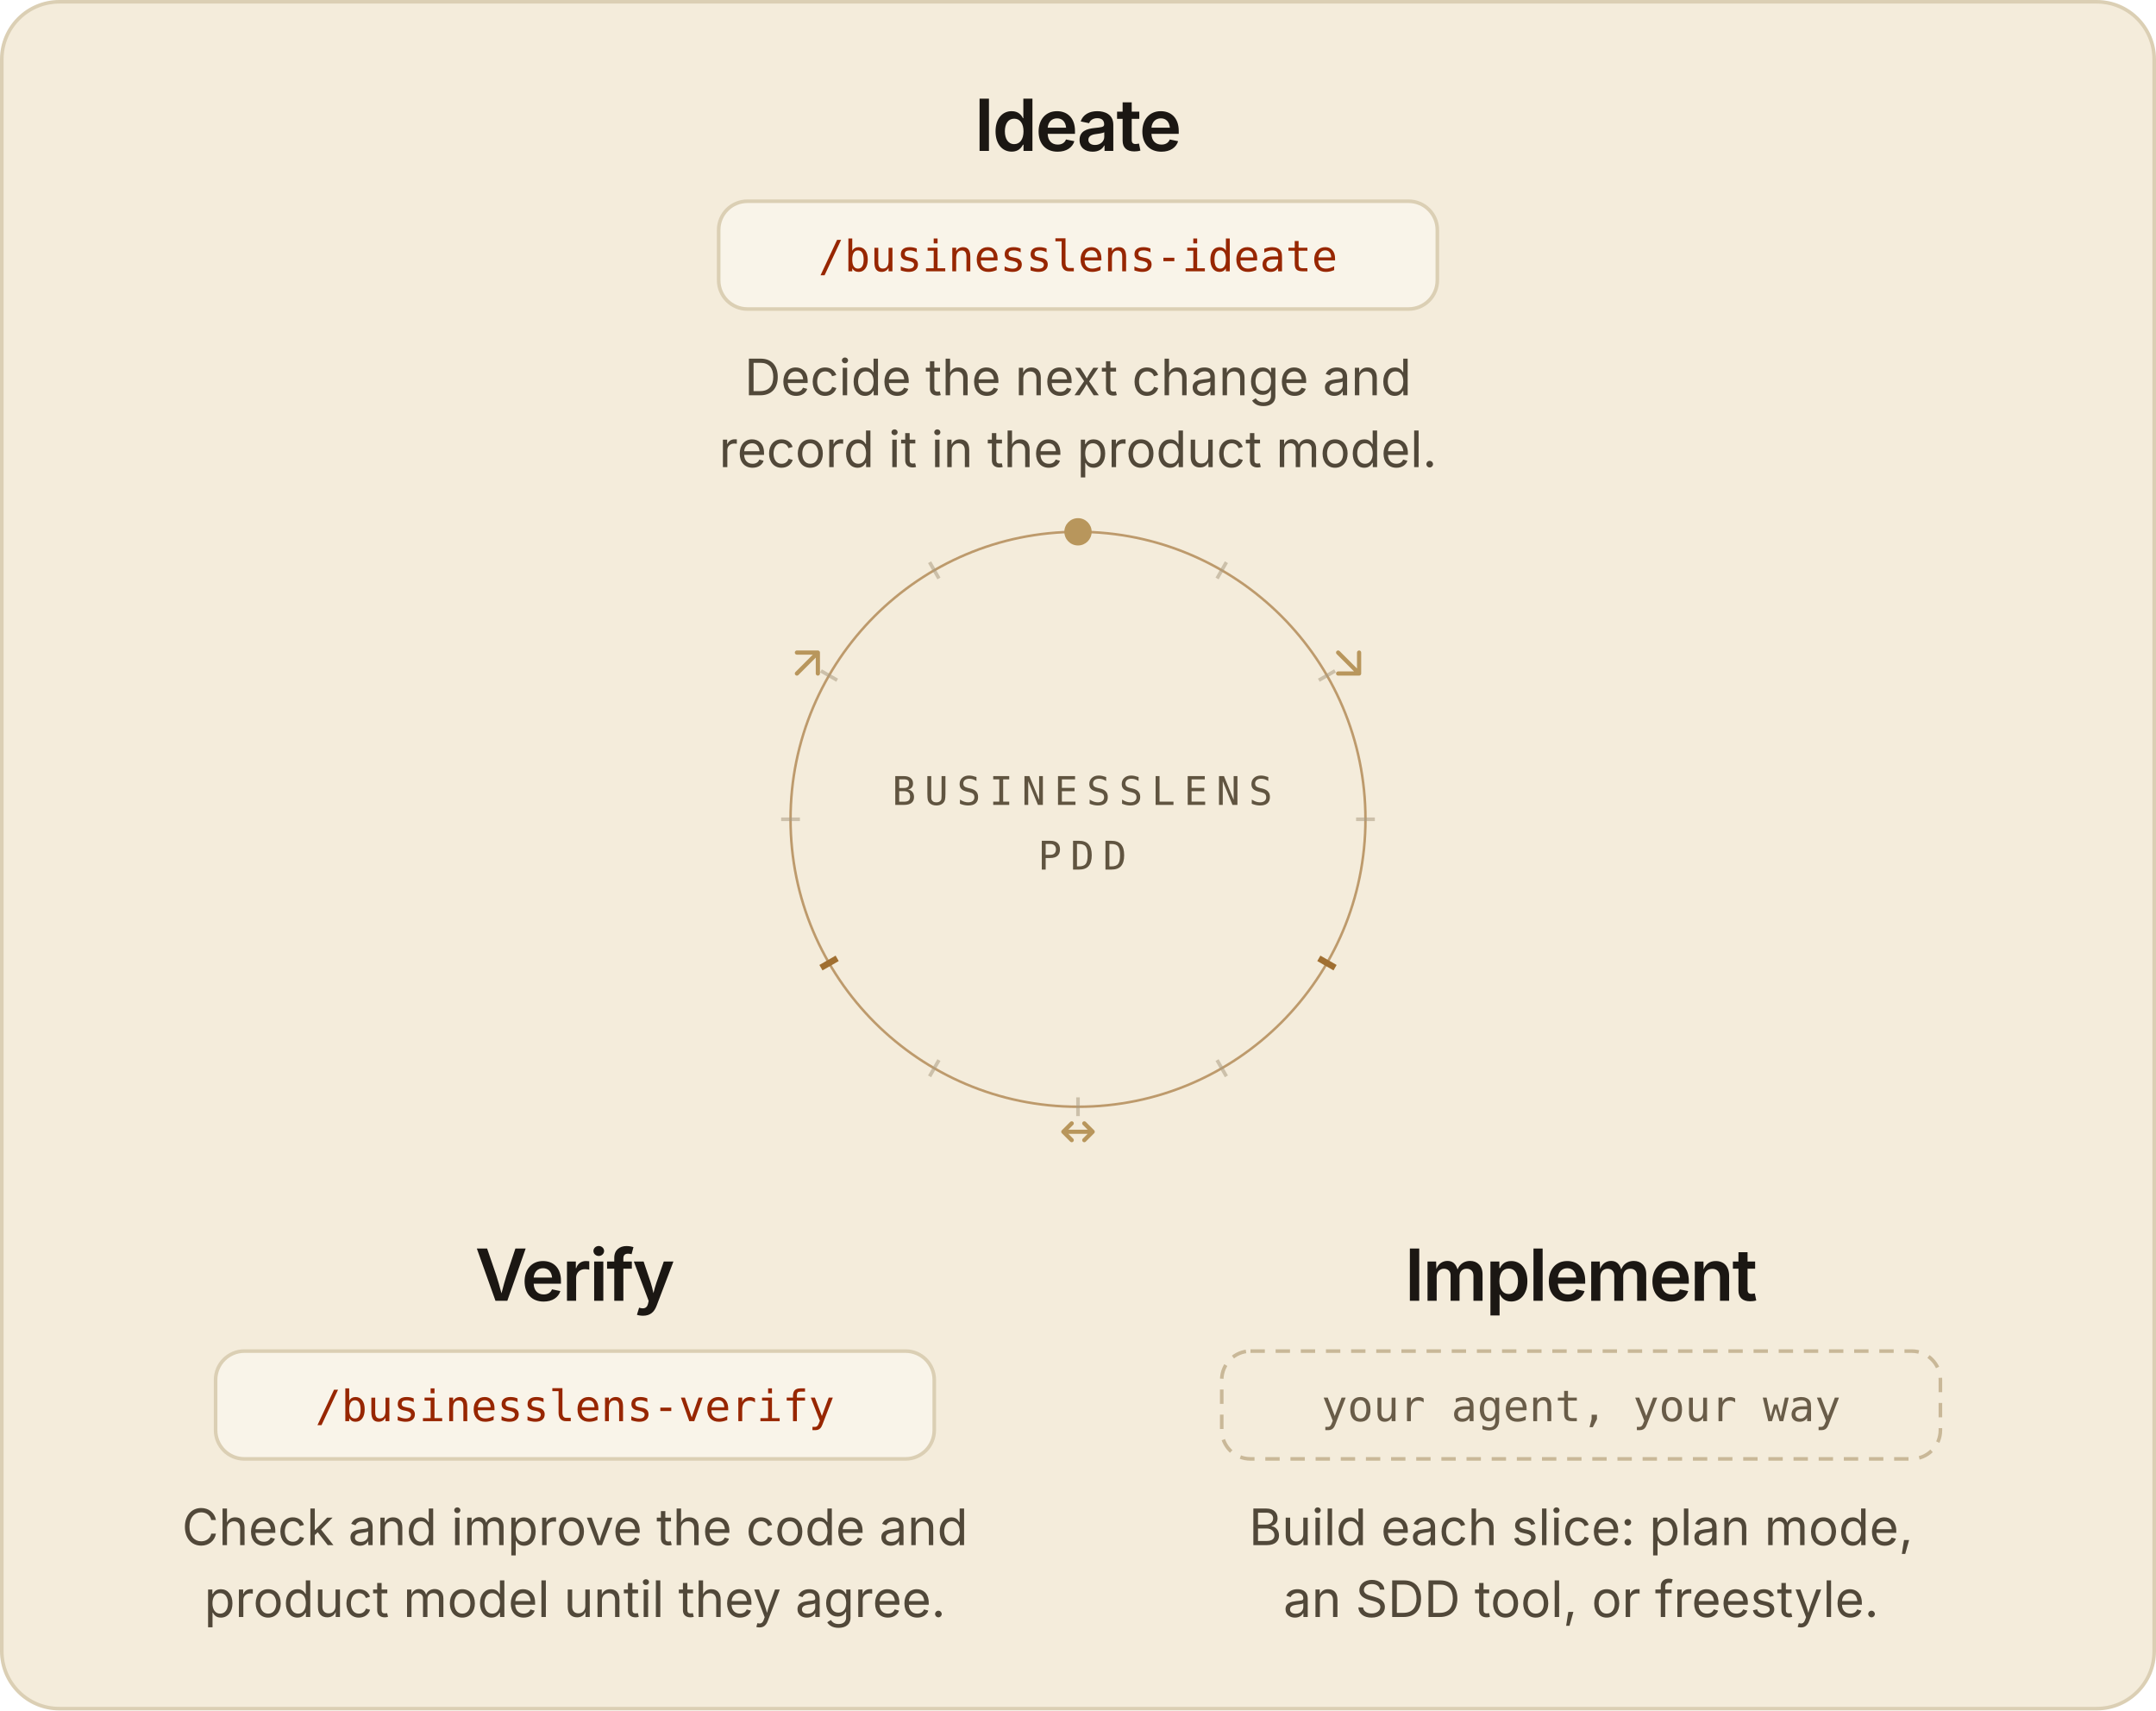
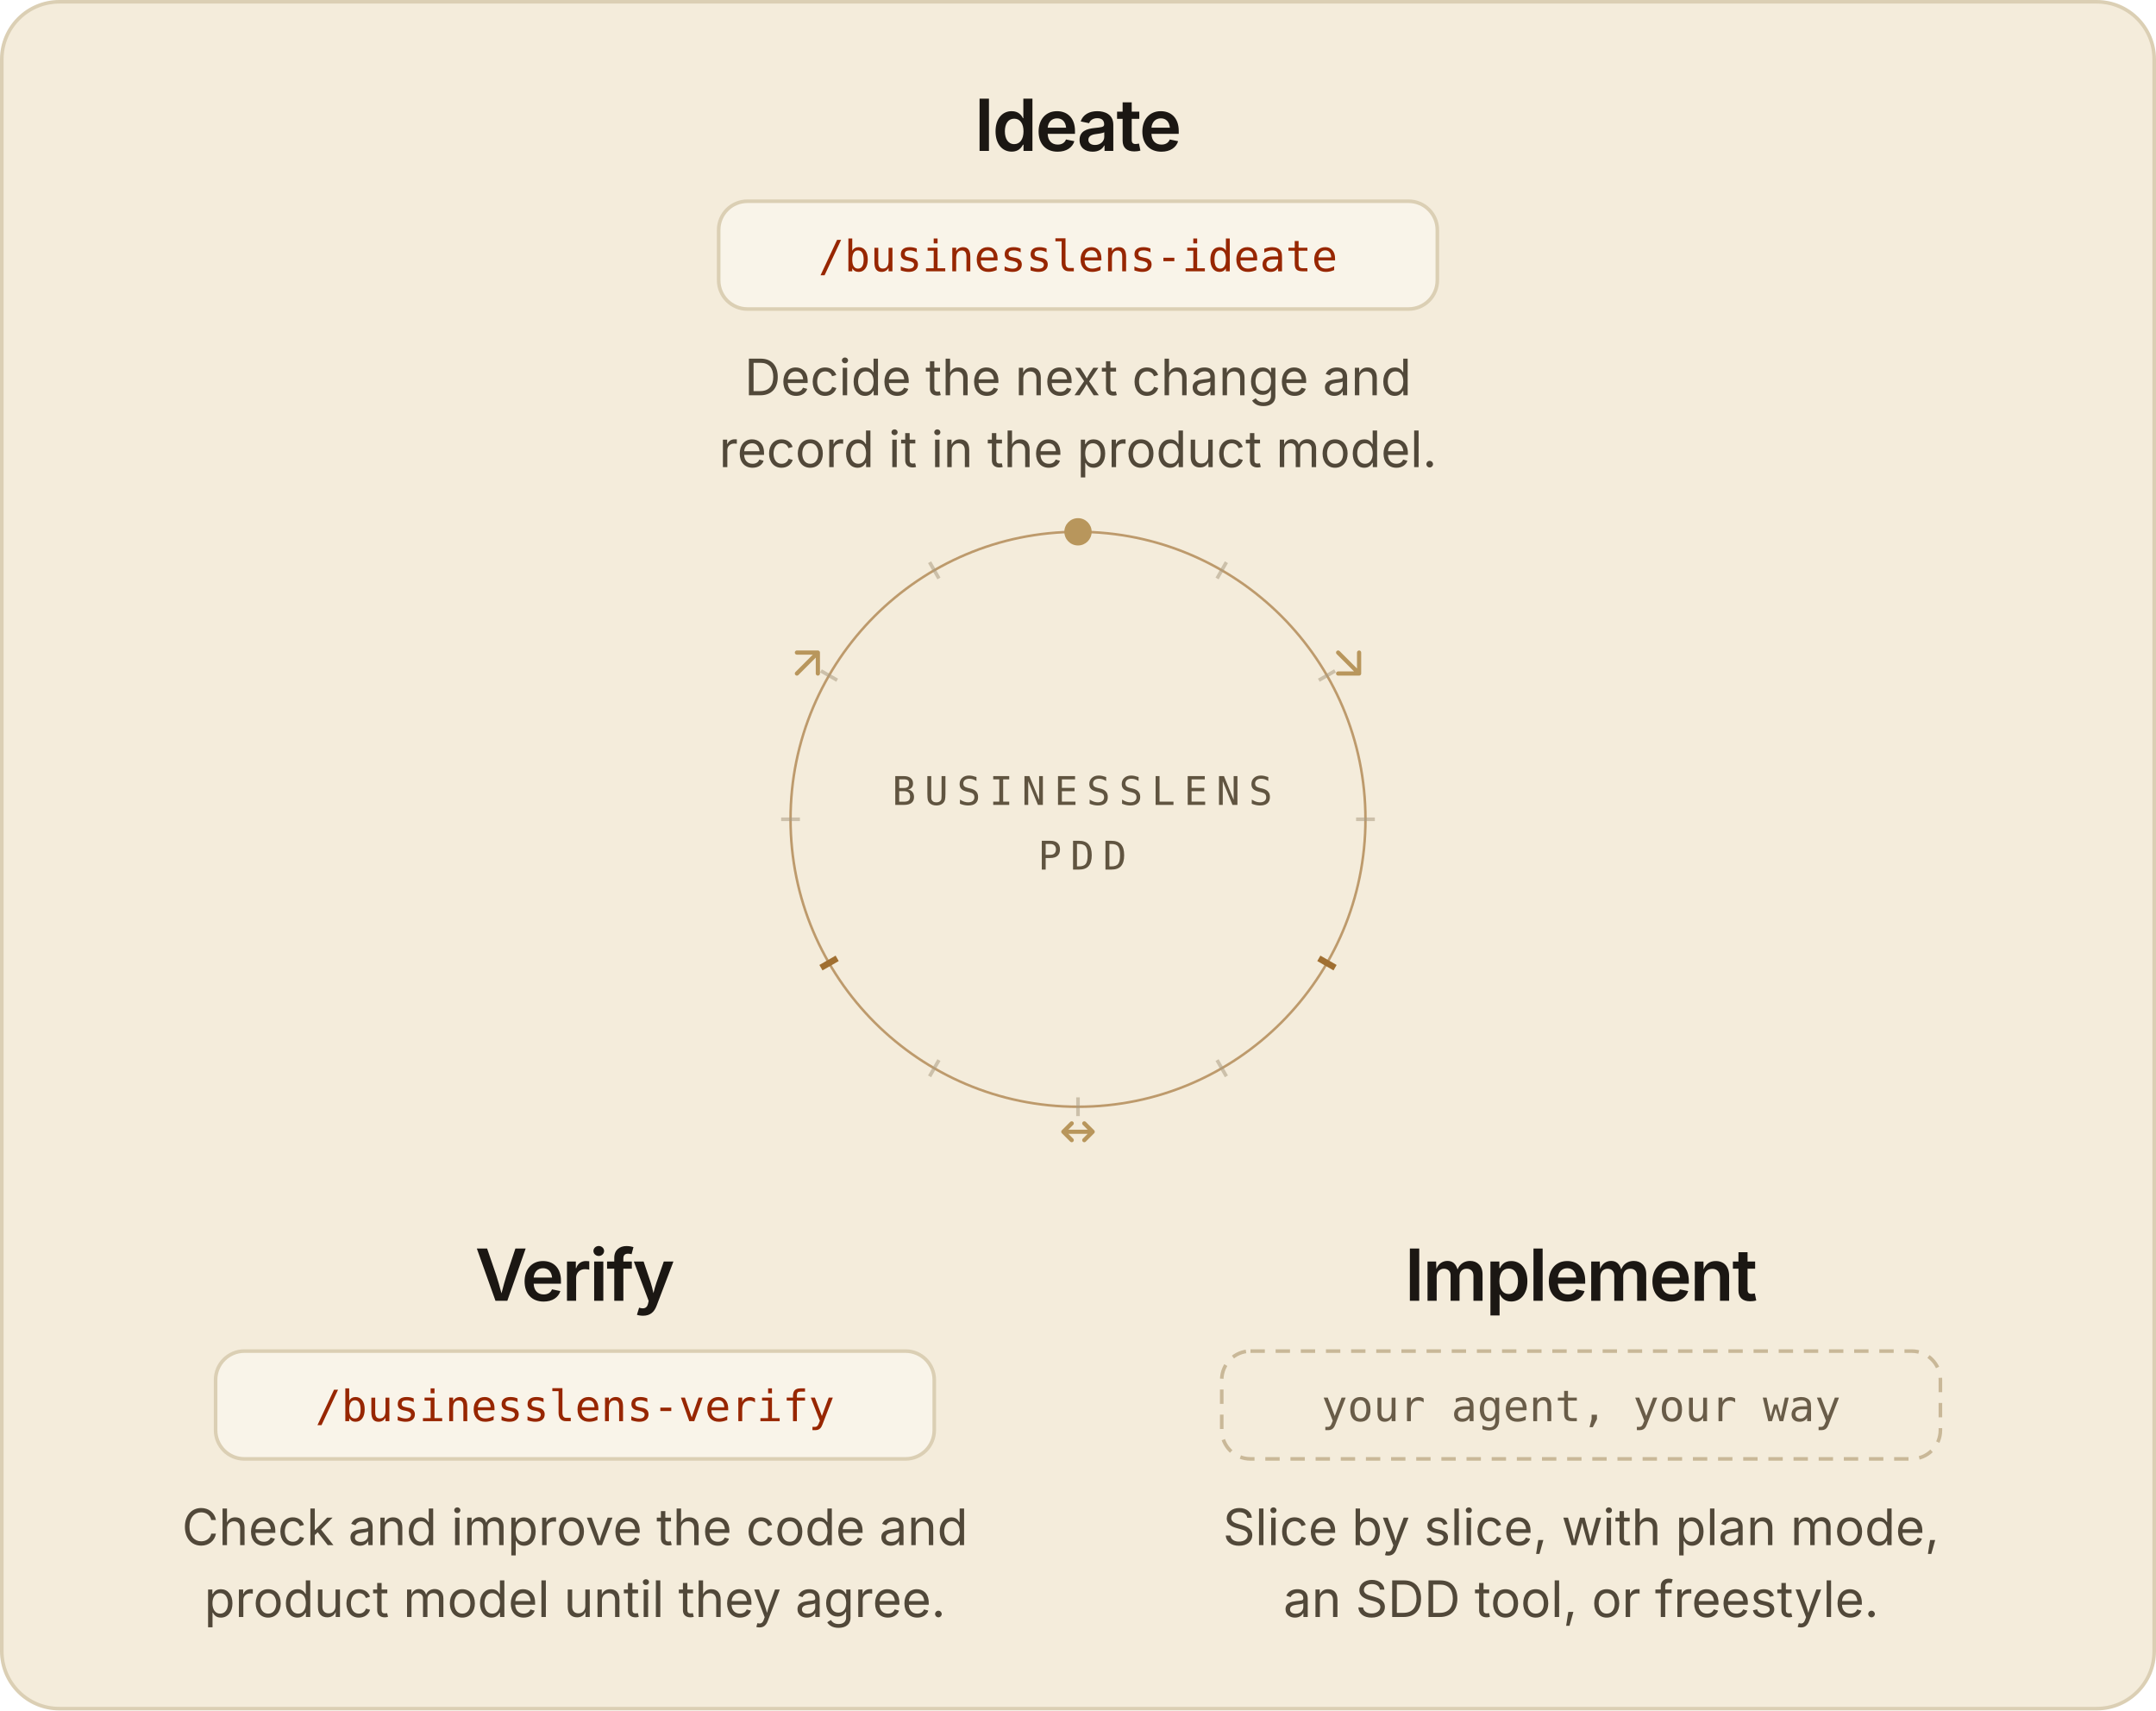
<svg xmlns="http://www.w3.org/2000/svg" viewBox="0 0 600 476" width="600" height="476" role="img" aria-labelledby="title">
  <style>
text{text-anchor:middle;font-family:Inter,-apple-system,BlinkMacSystemFont,"Segoe UI",Helvetica,Arial,sans-serif}
.h{font-size:20px;font-weight:600;letter-spacing:-0.5px;fill:#1b1713}
.note{font-size:14px;fill:#514839}
.cmd,.ownt,.mark{font-family:"IBM Plex Mono",ui-monospace,SFMono-Regular,Menlo,Consolas,monospace;font-size:12px}
.cmd{fill:#972600}
.ownt{fill:#695c48}
.mark{font-size:11px;font-weight:500;letter-spacing:2.4px;fill:#605440}
.pill{fill:#f9f4e9;stroke:#dbcfb4}
.own{fill:none;stroke:#c9b898;stroke-dasharray:4 3}
.ring{fill:none;stroke:#a06f31;stroke-width:.7;opacity:.65}
.t{stroke:#ab9d81;stroke-width:1;opacity:.55}
.c{stroke:#a06f31;stroke-width:1.75}
.disc{fill:#f4ecdb}
.arrow{fill:none;stroke:#b8965c;stroke-width:2;stroke-linecap:round;stroke-linejoin:round}
.dot{fill:#b8965c;transform-box:view-box;transform-origin:300px 228px}
@media (prefers-reduced-motion:no-preference){.dot{animation:orbit 22s linear infinite}}
@keyframes orbit{to{transform:rotate(360deg)}}
</style>
  <rect x=".5" y=".5" width="599" height="475" rx="16" fill="#f4ecdb" stroke="#dbcfb4" />
  <text class="h" x="300" y="42">Ideate</text>
  <rect class="pill" x="200.0" y="56" width="200" height="30" rx="8" />
  <text class="cmd" x="300" y="75.5">/businesslens-ideate</text>
  <text class="note" x="300" y="110">Decide the next change and</text>
  <text class="note" x="300" y="130">record it in the product model.</text>
  <circle class="disc" cx="375.31" cy="184.52" r="12" />
  <path class="arrow" transform="translate(368.31 177.52) scale(0.5833)" d="M7 7l10 10 M17 7v10H7" />
  <circle class="disc" cx="300.0" cy="314.96" r="12" />
  <path class="arrow" transform="translate(293.0 307.96) scale(0.5833)" d="M5 12h14 M9 8l-4 4 4 4 M15 8l4 4-4 4" />
  <circle class="disc" cx="224.69" cy="184.52" r="12" />
  <path class="arrow" transform="translate(217.69 177.52) scale(0.5833)" d="M7 7h10v10 M7 17L17 7" />
  <circle class="ring" cx="300" cy="228" r="80" />
  <line class="c" x1="300.0" y1="145.39" x2="300.0" y2="150.61" />
  <line class="t" x1="341.3" y1="156.46" x2="338.7" y2="160.98" />
  <line class="t" x1="371.54" y1="186.7" x2="367.02" y2="189.3" />
  <line class="t" x1="382.61" y1="228.0" x2="377.39" y2="228.0" />
  <line class="c" x1="371.54" y1="269.3" x2="367.02" y2="266.7" />
  <line class="t" x1="341.3" y1="299.54" x2="338.7" y2="295.02" />
  <line class="t" x1="300.0" y1="310.61" x2="300.0" y2="305.39" />
  <line class="t" x1="258.7" y1="299.54" x2="261.3" y2="295.02" />
  <line class="c" x1="228.46" y1="269.3" x2="232.98" y2="266.7" />
  <line class="t" x1="217.39" y1="228.0" x2="222.61" y2="228.0" />
  <line class="t" x1="228.46" y1="186.7" x2="232.98" y2="189.3" />
  <line class="t" x1="258.7" y1="156.46" x2="261.3" y2="160.98" />
  <text class="mark" x="301.2" y="224">BUSINESSLENS</text>
  <text class="mark" x="301.2" y="242">PDD</text>
  <circle class="dot" cx="300" cy="148" r="3.8" />
  <text class="h" x="160" y="362">Verify</text>
  <rect class="pill" x="60.0" y="376" width="200" height="30" rx="8" />
  <text class="cmd" x="160" y="395.5">/businesslens-verify</text>
  <text class="note" x="160" y="430">Check and improve the code and</text>
  <text class="note" x="160" y="450">product model until they agree.</text>
  <text class="h" x="440" y="362">Implement</text>
  <rect class="own" x="340.0" y="376" width="200" height="30" rx="8" />
  <text class="ownt" x="440" y="395.5">your agent, your way</text>
-   <text class="note" x="440" y="430">Build each slice: plan mode,</text>
+   <text class="note" x="440" y="430">Slice by slice, with plan mode,</text>
  <text class="note" x="440" y="450">an SDD tool, or freestyle.</text>
</svg>
